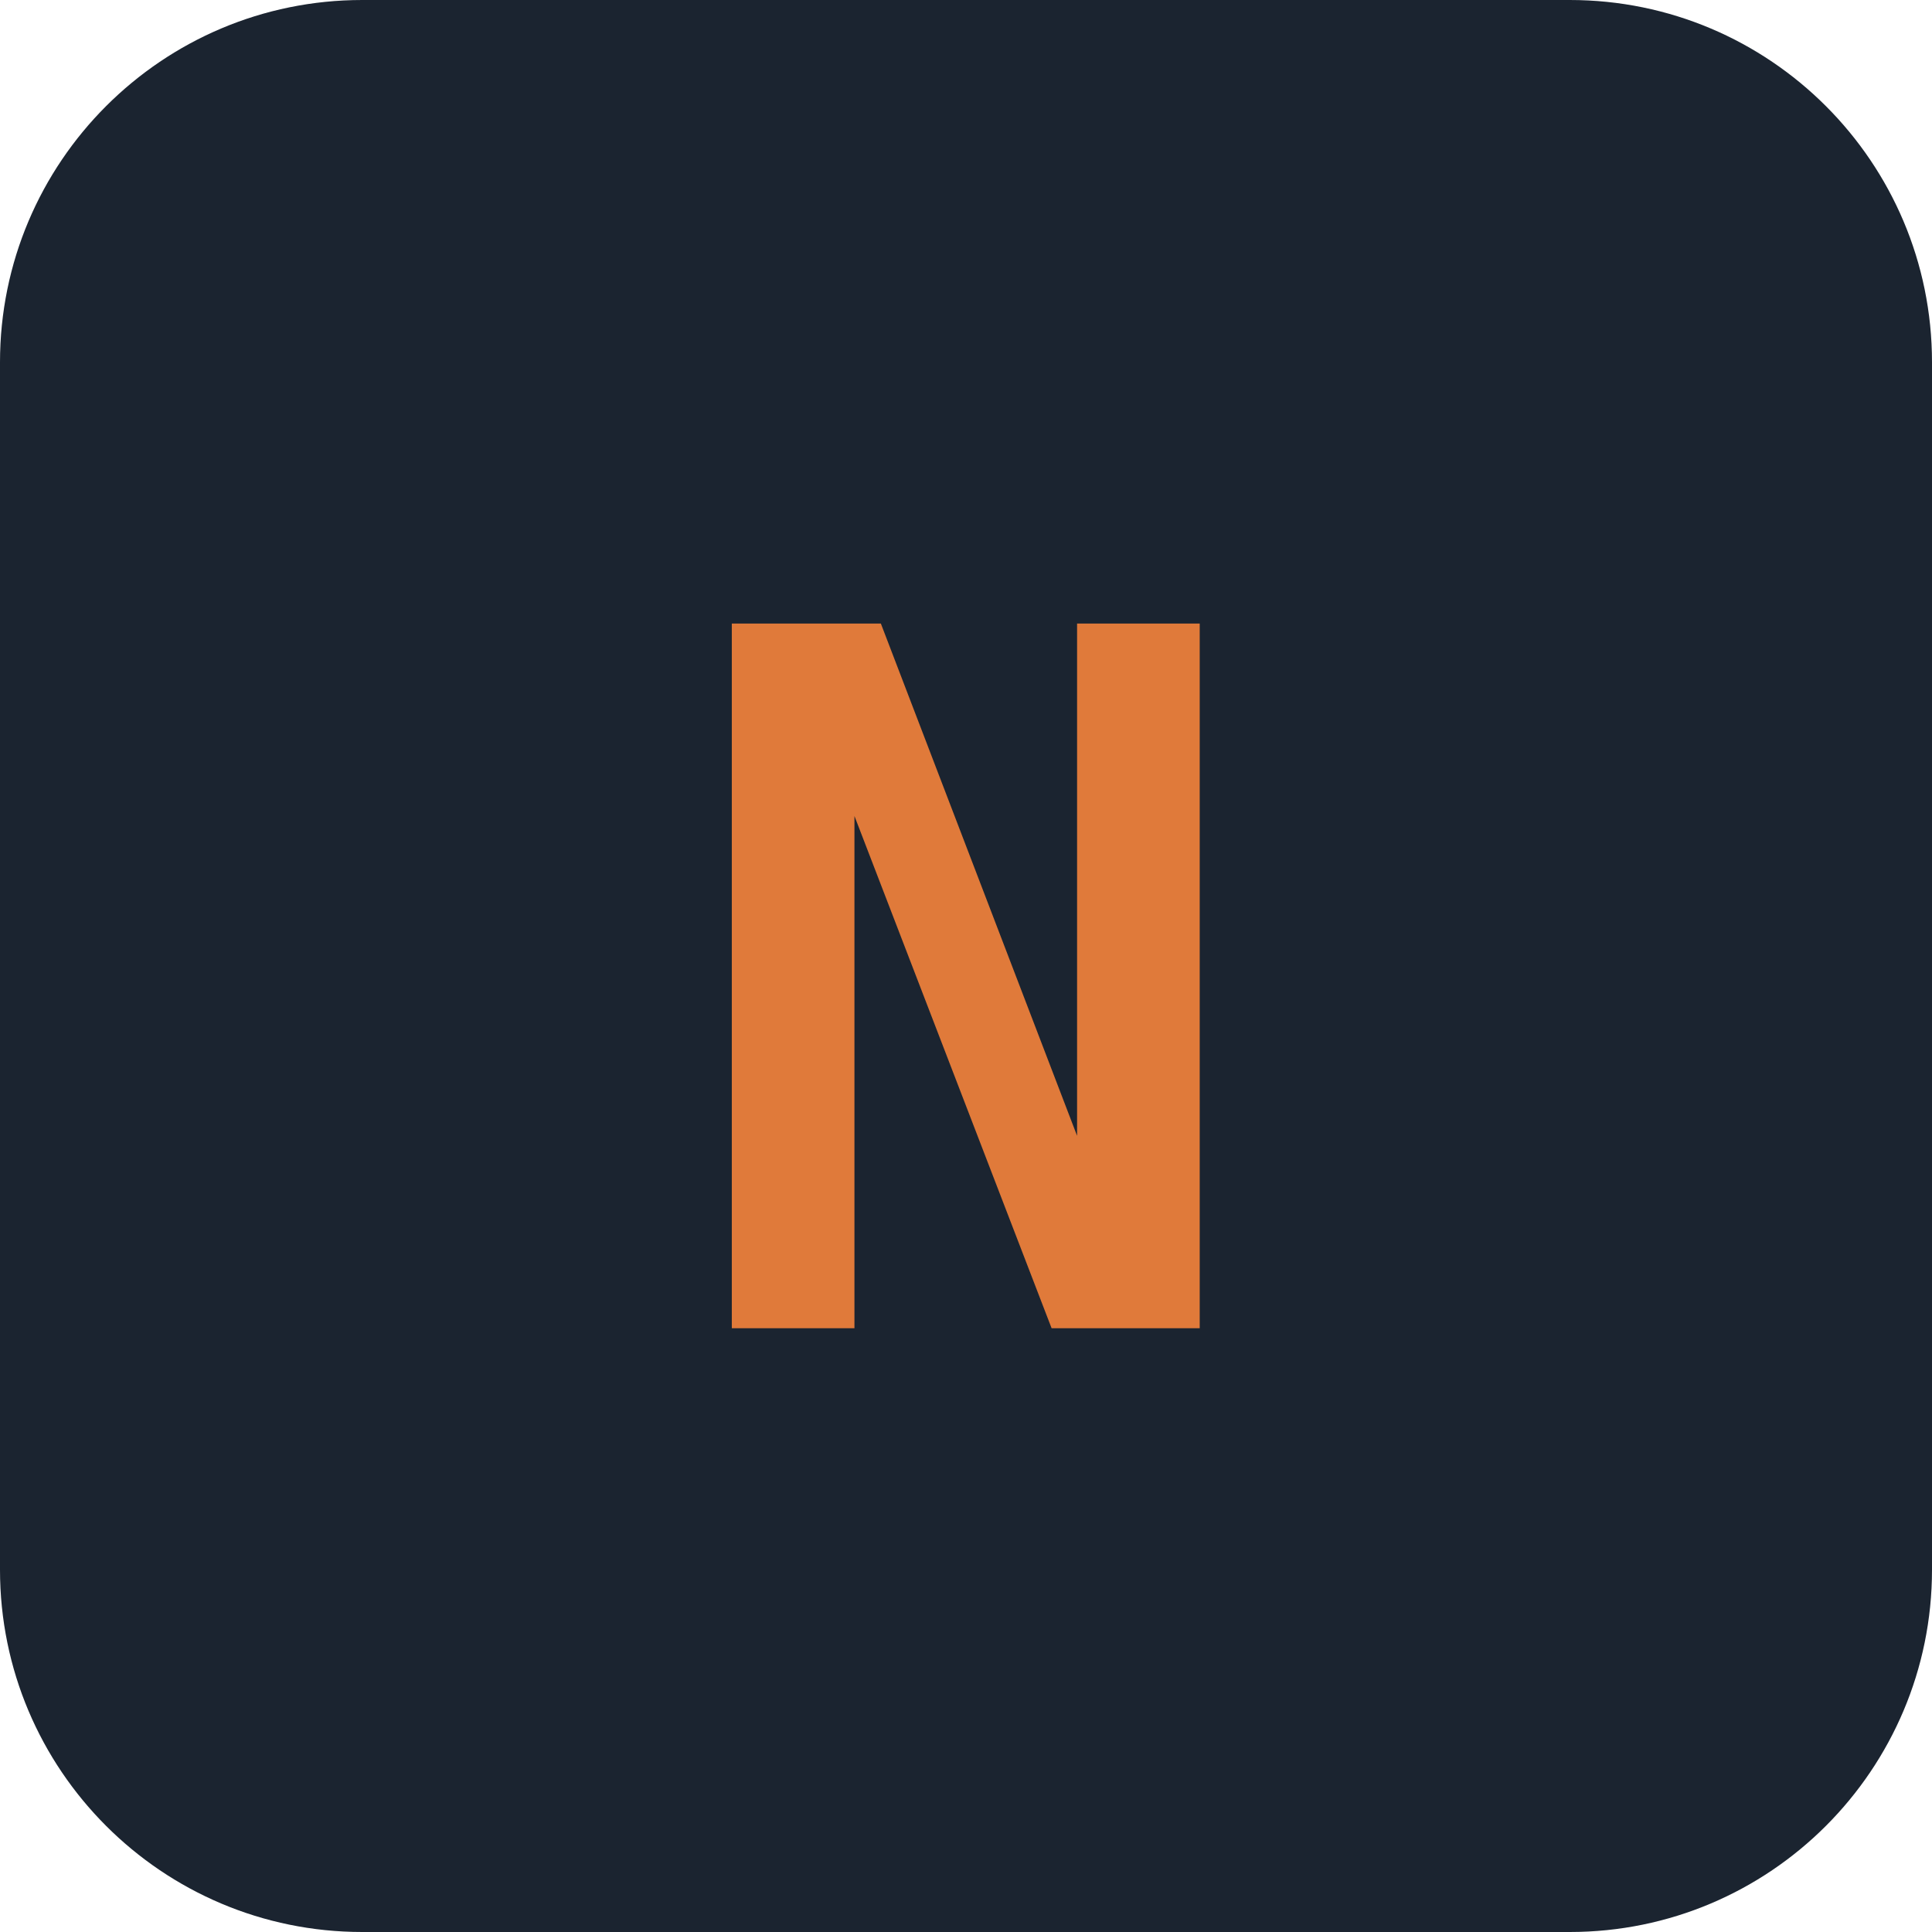
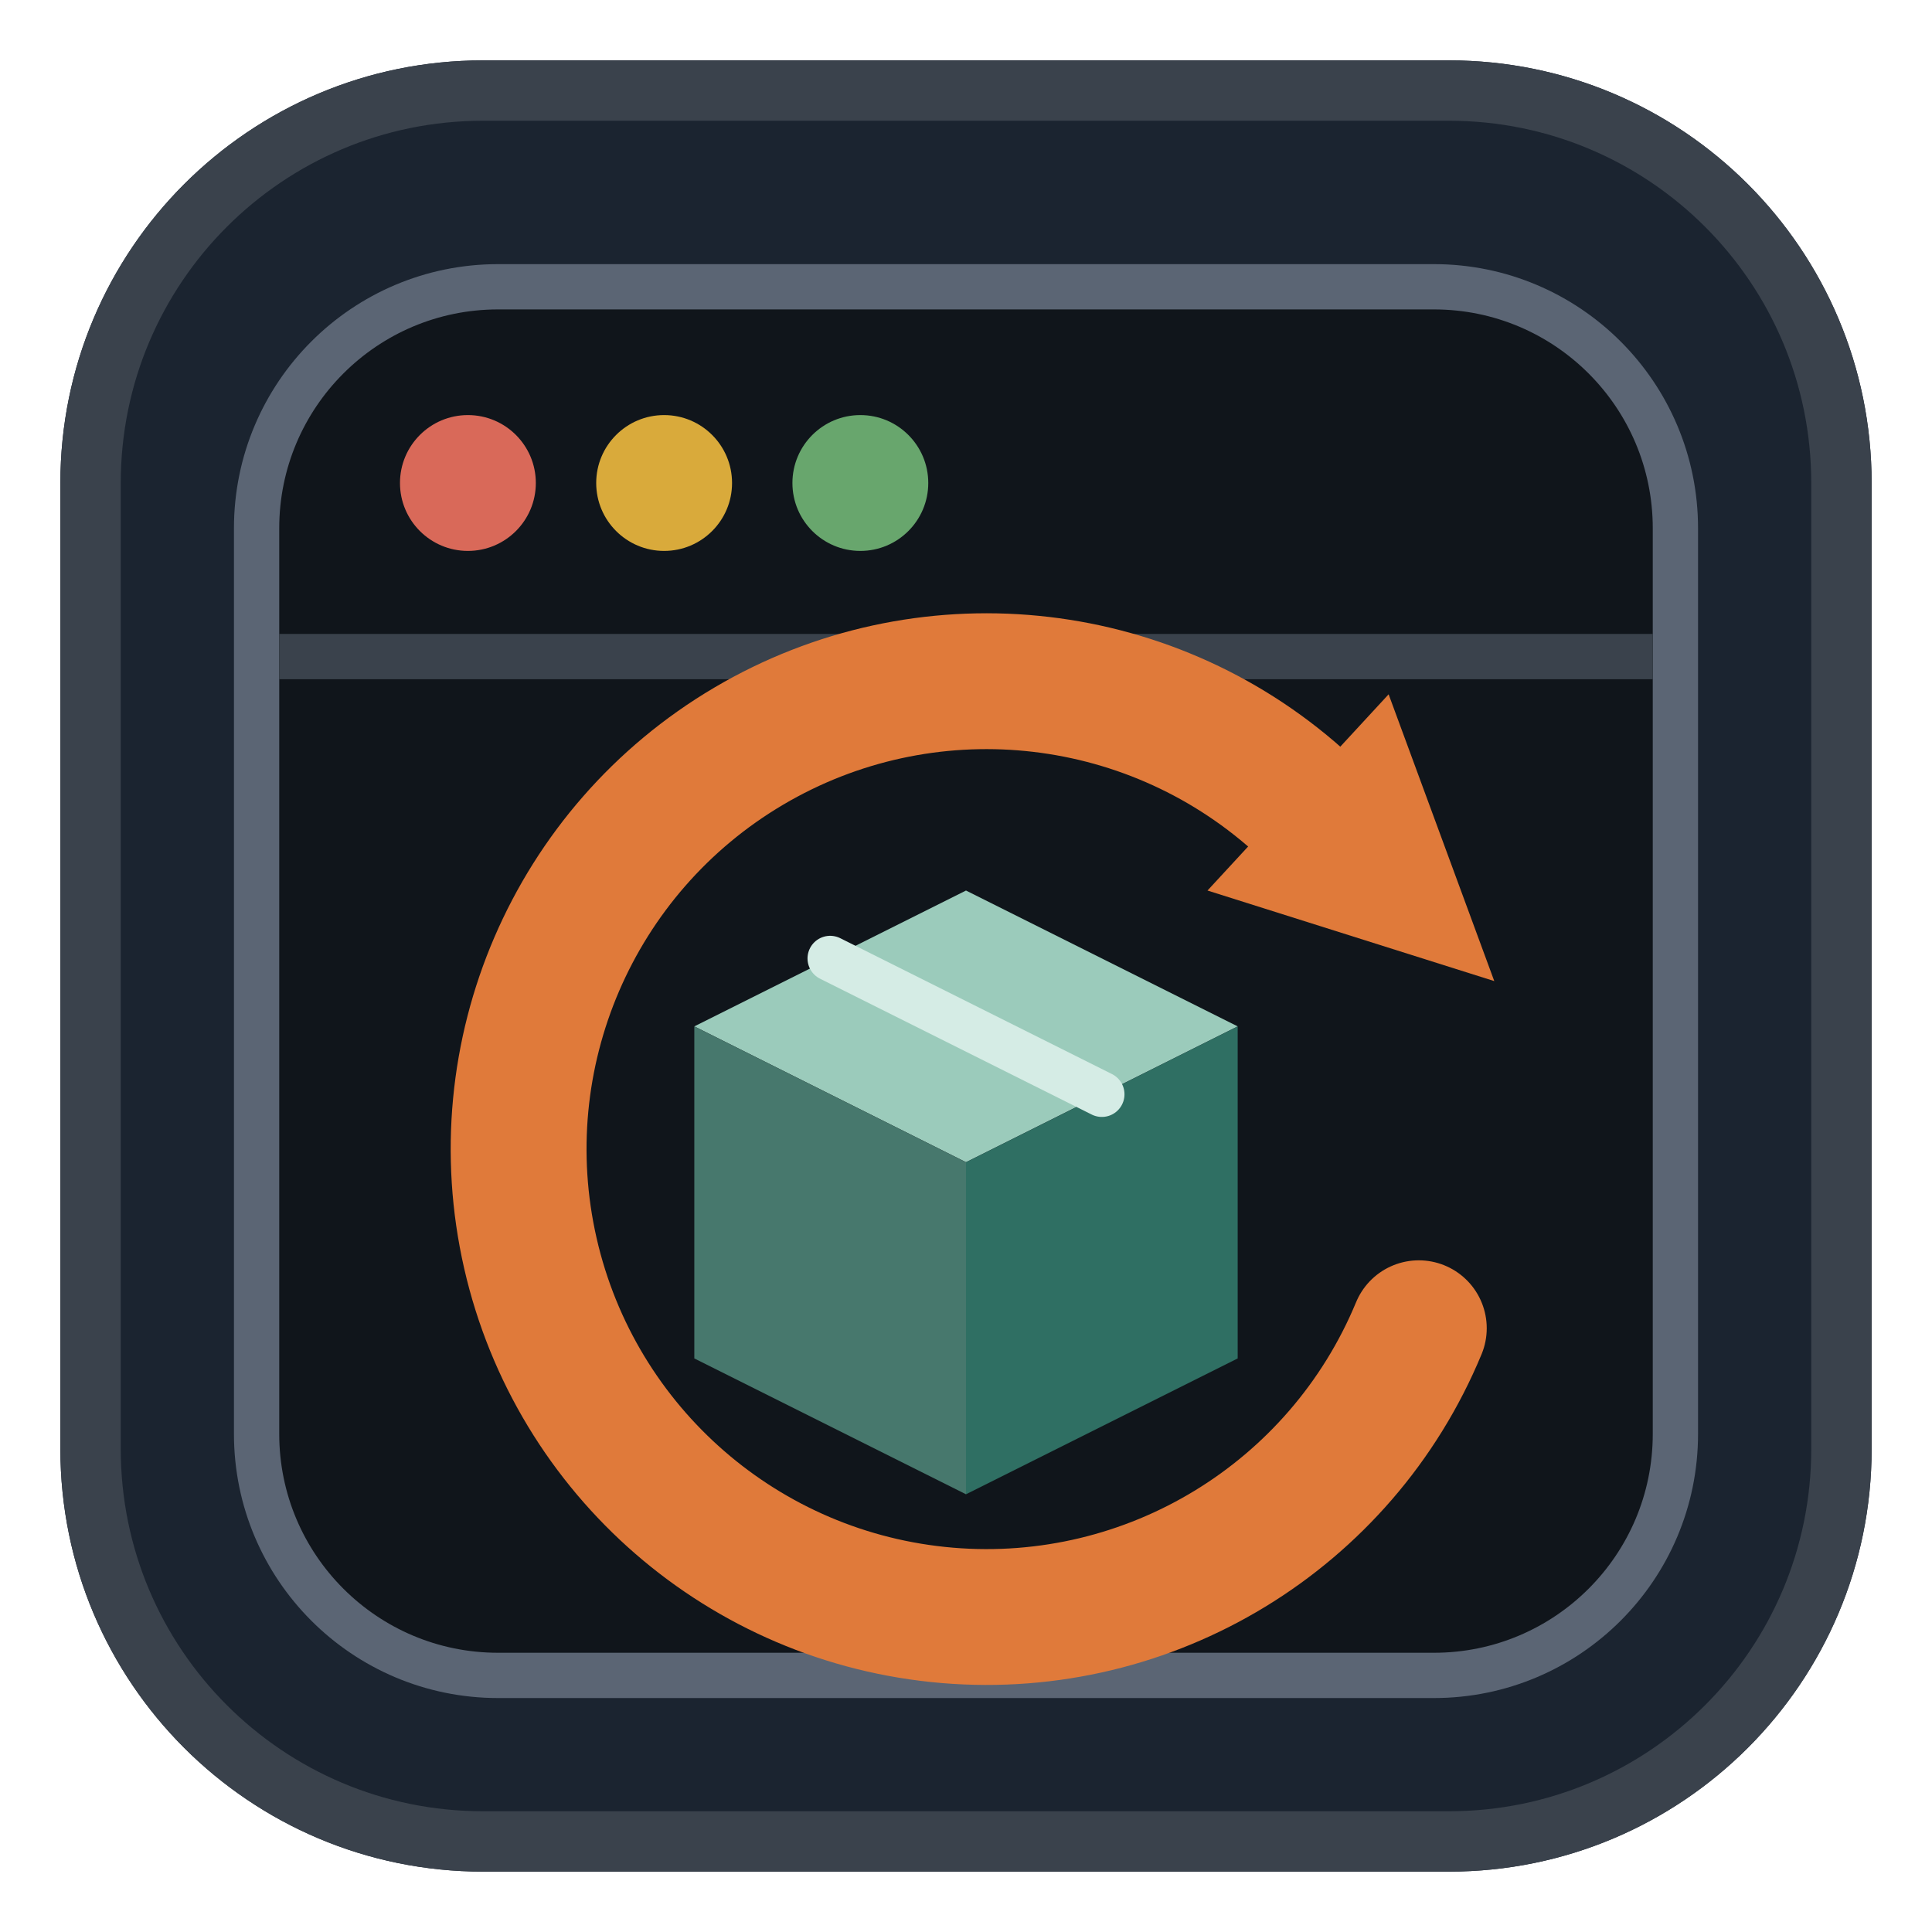
- <svg xmlns="http://www.w3.org/2000/svg" viewBox="0 0 32 32" role="img" aria-label="NxtUpdate">
-   <rect width="32" height="32" rx="6" fill="#1b2430" />
-   <text x="16" y="22" text-anchor="middle" font-family="ui-monospace, monospace" font-size="16" font-weight="600" fill="#e07a3a">N</text>
+ <svg xmlns="http://www.w3.org/2000/svg" viewBox="0 0 128 128" role="img" aria-labelledby="title description">
+   <rect x="4" y="4" width="120" height="120" rx="28" fill="#1b2430" />
+   <rect x="6" y="6" width="116" height="116" rx="26" fill="none" stroke="#3a424c" stroke-width="4" />
+   <rect x="17" y="19" width="94" height="92" rx="16" fill="#10151b" stroke="#5b6574" stroke-width="3" />
+   <path d="M18.5 43.5h91" stroke="#3a424c" stroke-width="3" />
+   <circle cx="31" cy="32" r="4.5" fill="#d96959" />
+   <circle cx="44" cy="32" r="4.5" fill="#d9aa3b" />
+   <circle cx="57" cy="32" r="4.5" fill="#68a66d" />
+   <path d="M94 88A31 31 0 1 1 86 53" fill="none" stroke="#e07a3a" stroke-linecap="round" stroke-width="9" />
+   <path d="M99 65 80 59 92 46Z" fill="#e07a3a" />
+   <path d="m64 59 18 9-18 9-18-9 18-9Z" fill="#9bcbbb" />
+   <path d="m46 68 18 9v22l-18-9V68Z" fill="#47786d" />
+   <path d="m82 68-18 9v22l18-9V68Z" fill="#2f6f63" />
+   <path d="m55 63.5 18 9" fill="none" stroke="#d5ece5" stroke-linecap="round" stroke-width="3" />
</svg>
